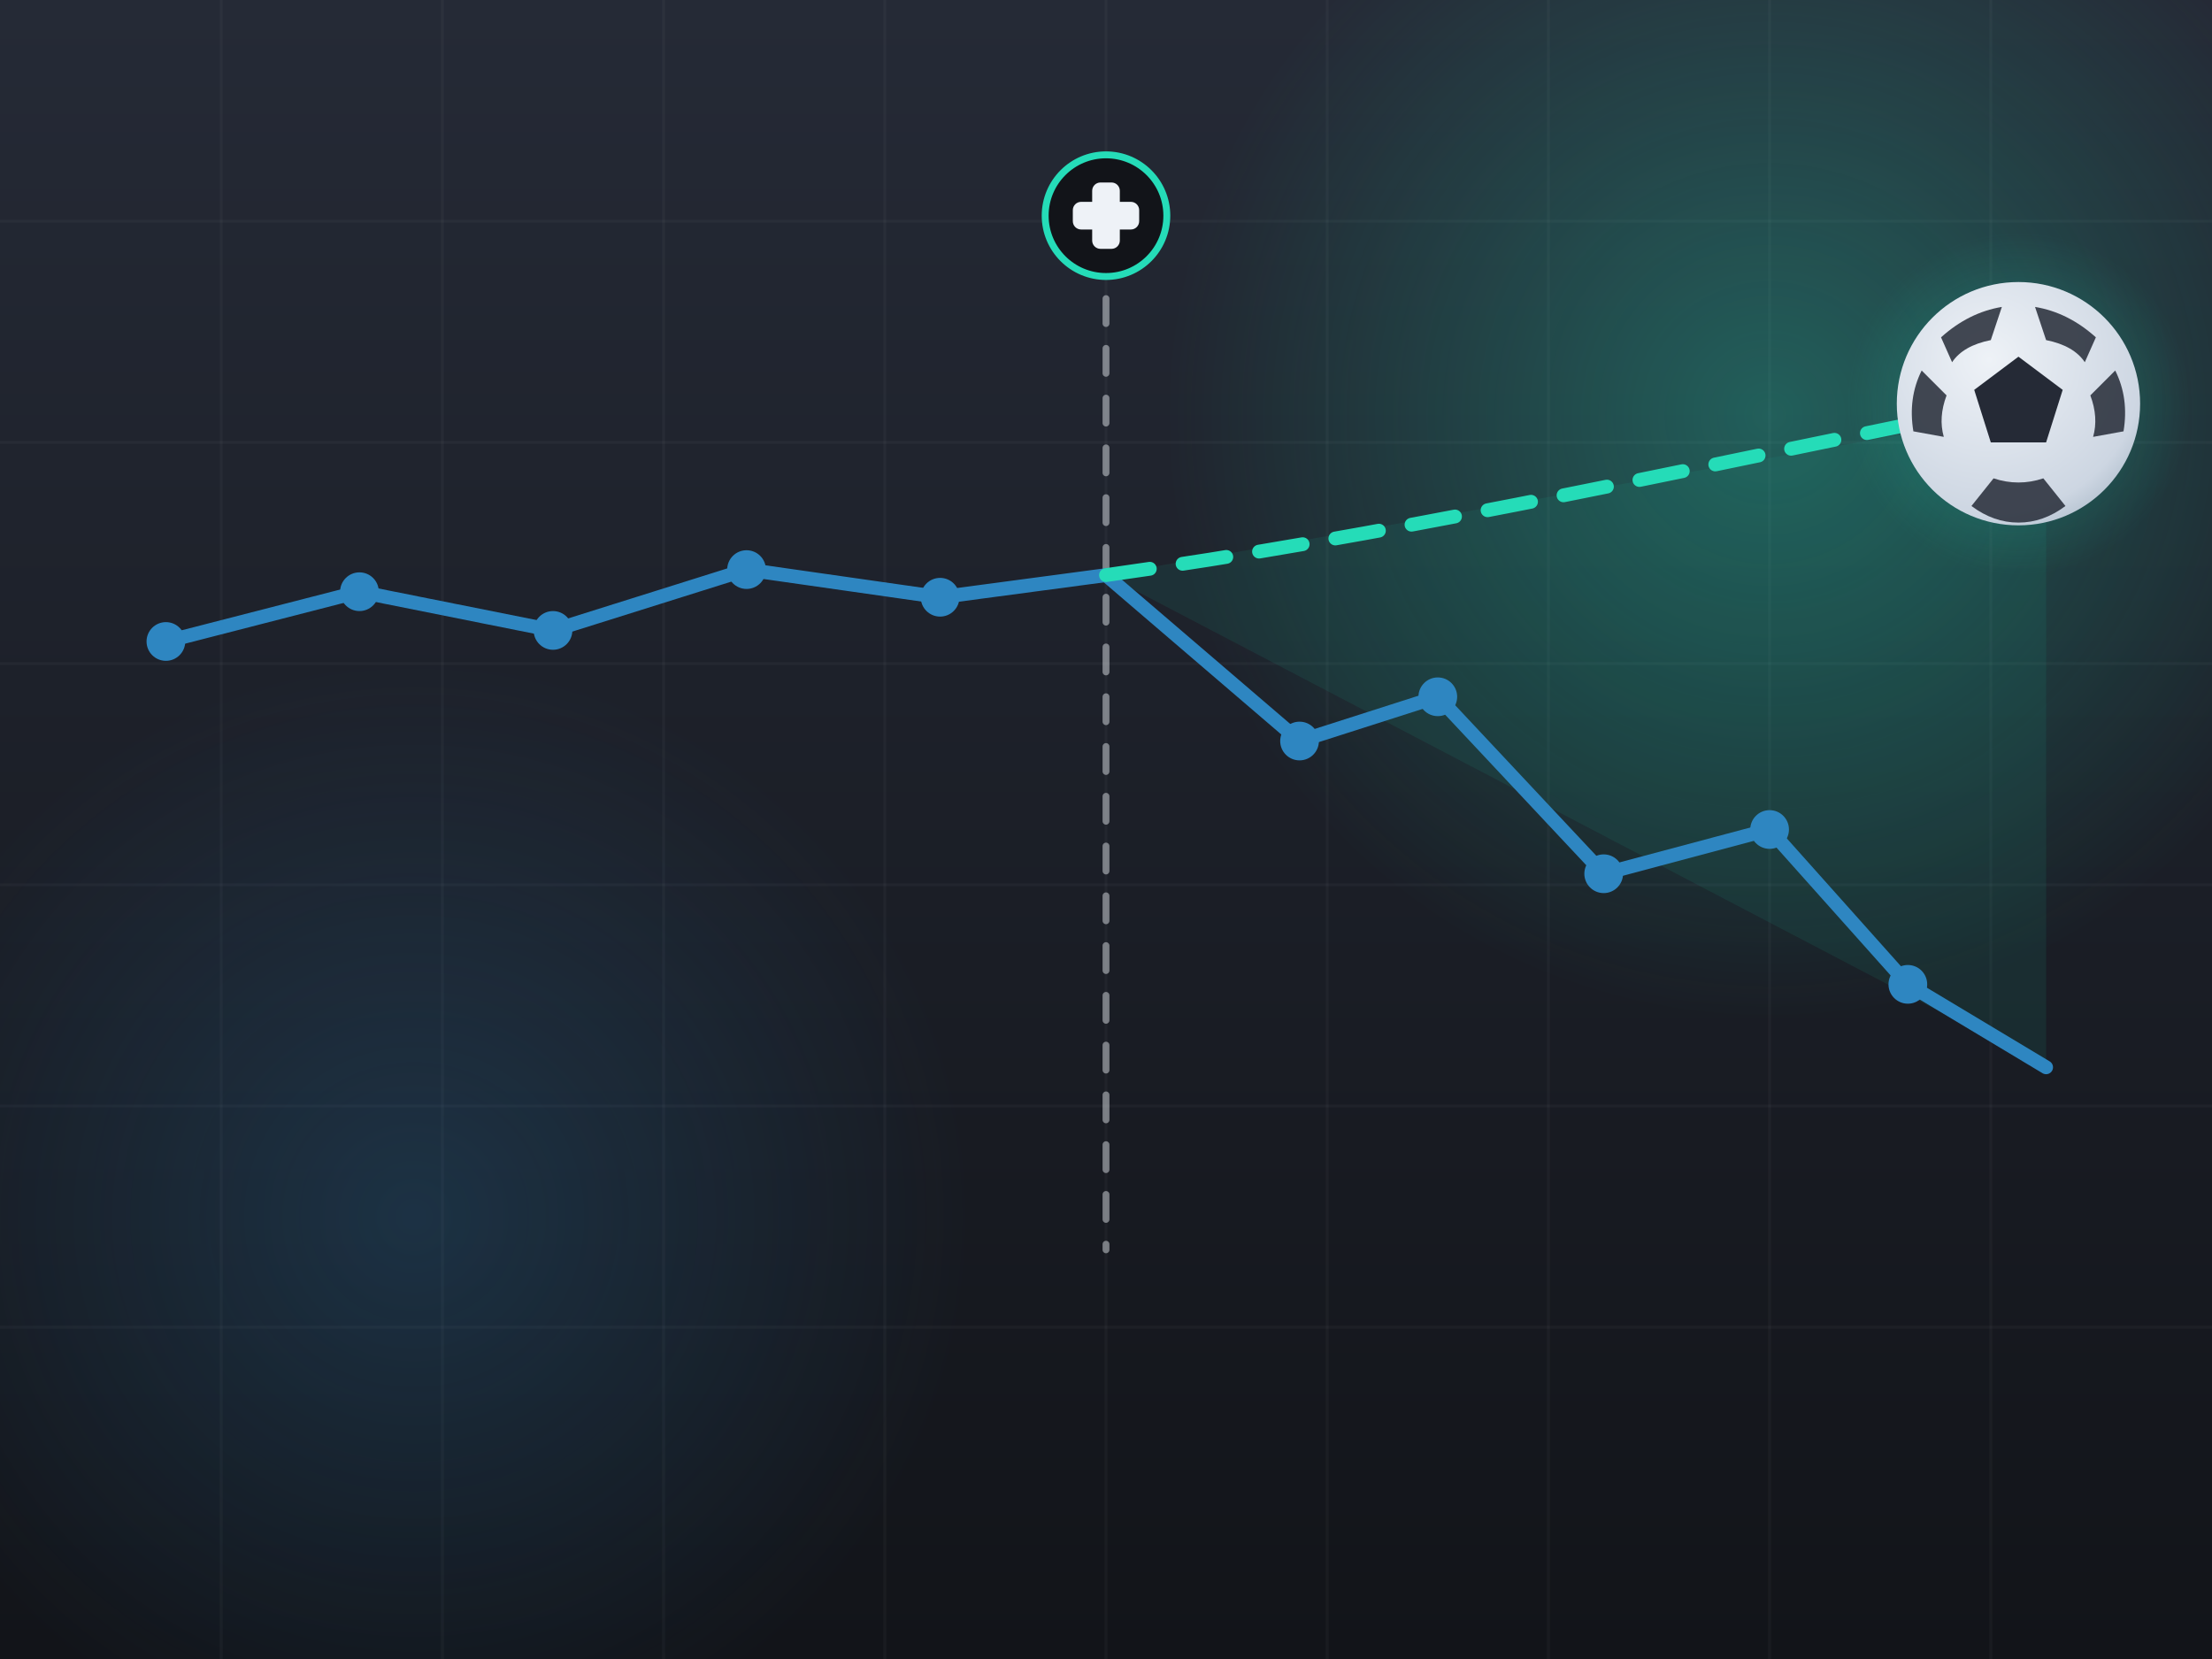
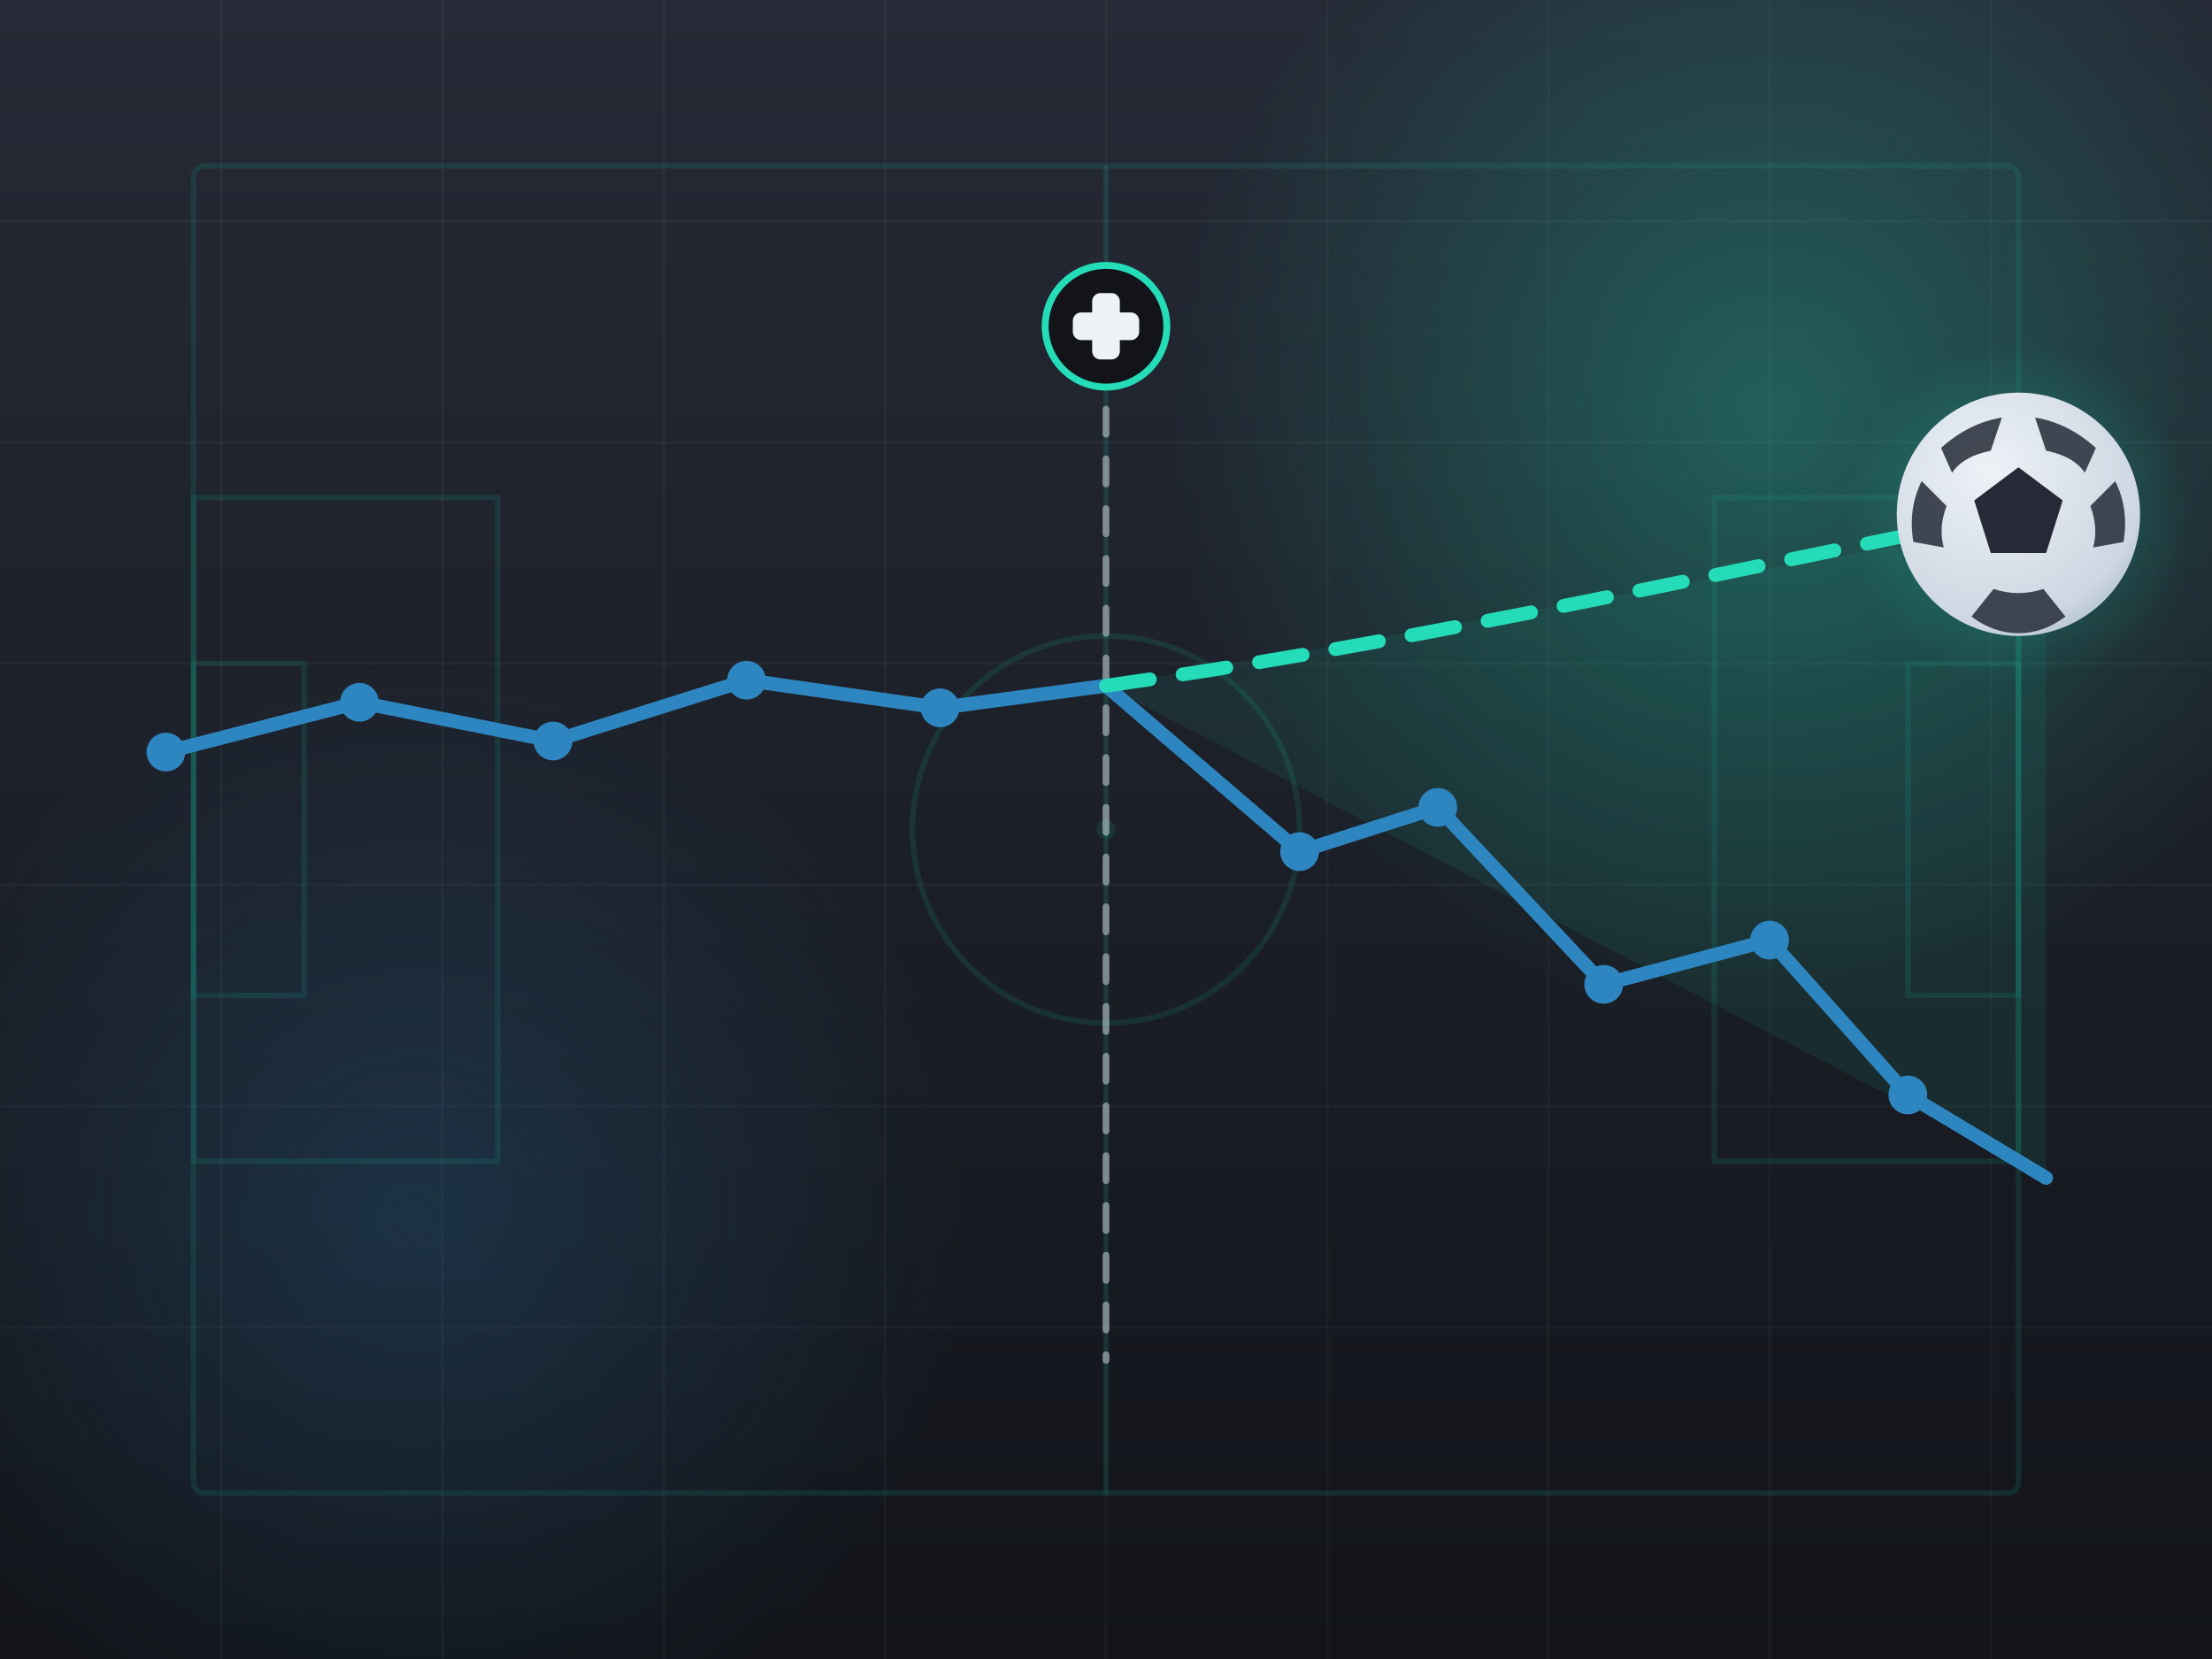
<svg xmlns="http://www.w3.org/2000/svg" viewBox="0 0 800 600" width="800" height="600" role="img" aria-label="Measuring what an injury cost a football team">
  <defs>
    <linearGradient id="bg" x1="0" y1="0" x2="0" y2="1">
      <stop offset="0" stop-color="#252a36" />
      <stop offset="1" stop-color="#121419" />
    </linearGradient>
    <radialGradient id="glowTeal" cx="0.5" cy="0.5" r="0.5">
      <stop offset="0" stop-color="#25dcb8" stop-opacity="0.32" />
      <stop offset="1" stop-color="#25dcb8" stop-opacity="0" />
    </radialGradient>
    <radialGradient id="glowBlue" cx="0.5" cy="0.5" r="0.5">
      <stop offset="0" stop-color="#2E86C1" stop-opacity="0.22" />
      <stop offset="1" stop-color="#2E86C1" stop-opacity="0" />
    </radialGradient>
    <radialGradient id="ballShade" cx="0.38" cy="0.32" r="0.85">
      <stop offset="0" stop-color="#eef2f7" />
      <stop offset="0.75" stop-color="#cdd6e2" />
      <stop offset="1" stop-color="#9fb0c0" />
    </radialGradient>
  </defs>
  <rect width="800" height="600" fill="url(#bg)" />
  <g stroke="#eef2f7" stroke-opacity="0.035" stroke-width="1">
    <path d="M0 80H800M0 160H800M0 240H800M0 320H800M0 400H800M0 480H800" />
    <path d="M80 0V600M160 0V600M240 0V600M320 0V600M400 0V600M480 0V600M560 0V600M640 0V600M720 0V600" />
  </g>
  <circle cx="640" cy="150" r="220" fill="url(#glowTeal)" />
  <circle cx="150" cy="440" r="200" fill="url(#glowBlue)" />
-   <line x1="400" y1="108" x2="400" y2="452" stroke="#eef2f7" stroke-opacity="0.45" stroke-width="2.5" stroke-dasharray="9 9" stroke-linecap="round" />
-   <g>
-     <circle cx="400" cy="78" r="22" fill="#121419" stroke="#25dcb8" stroke-width="2.5" />
-     <rect x="395" y="66" width="10" height="24" rx="3" fill="#eef2f7" />
-     <rect x="388" y="73" width="24" height="10" rx="3" fill="#eef2f7" />
+   <g stroke="#17A589" stroke-opacity="0.16" stroke-width="2" fill="none">
+     <rect x="70" y="60" width="660" height="480" rx="4" />
+     <line x1="400" y1="60" x2="400" y2="540" />
+     <circle cx="400" cy="300" r="70" />
+     <rect x="70" y="180" width="110" height="240" />
+     <rect x="620" y="180" width="110" height="240" />
+     <rect x="70" y="240" width="40" height="120" />
+     <rect x="690" y="240" width="40" height="120" />
  </g>
-   <path d="M400 208 L740 148 L740 386 Z" fill="#17A589" opacity="0.12" />
-   <g stroke="#2E86C1" stroke-width="5" fill="none" stroke-linecap="round" stroke-linejoin="round">
-     <path d="M60 232 L130 214 L200 228 L270 206 L340 216 L400 208" />
-     <path d="M400 208 L470 268 L520 252 L580 316 L640 300 L690 356 L740 386" />
-   </g>
-   <g fill="#2E86C1">
-     <circle cx="60" cy="232" r="7" />
-     <circle cx="130" cy="214" r="7" />
-     <circle cx="200" cy="228" r="7" />
-     <circle cx="270" cy="206" r="7" />
-     <circle cx="340" cy="216" r="7" />
-     <circle cx="470" cy="268" r="7" />
-     <circle cx="520" cy="252" r="7" />
-     <circle cx="580" cy="316" r="7" />
-     <circle cx="640" cy="300" r="7" />
-     <circle cx="690" cy="356" r="7" />
-   </g>
-   <path d="M400 208 C500 194 600 172 688 154" stroke="#25dcb8" stroke-width="5" fill="none" stroke-linecap="round" stroke-dasharray="16 12" />
-   <circle cx="730" cy="146" r="62" fill="url(#glowTeal)" />
-   <g transform="translate(330,-269)">
-     <circle cx="400" cy="415" r="44" fill="url(#ballShade)" />
-     <polygon points="400,398 416,410 410,429 390,429 384,410" fill="#252a36" />
-     <g fill="#252a36" opacity="0.85">
-       <path d="M372 391 q10 -9 22 -11 l-4 12 q-10 2 -14 8 z" />
-       <path d="M428 391 q-10 -9 -22 -11 l4 12 q10 2 14 8 z" />
-       <path d="M362 425 q-2 -12 3 -22 l9 9 q-3 8 -1 15 z" />
-       <path d="M438 425 q2 -12 -3 -22 l-9 9 q3 8 1 15 z" />
-       <path d="M383 452 q8 6 17 6 q9 0 17 -6 l-8 -10 q-9 3 -18 0 z" />
+   <circle cx="400" cy="300" r="3.5" fill="#17A589" fill-opacity="0.16" />
+   <g transform="translate(0,40)">
+     <line x1="400" y1="108" x2="400" y2="452" stroke="#eef2f7" stroke-opacity="0.45" stroke-width="2.5" stroke-dasharray="9 9" stroke-linecap="round" />
+     <g>
+       <circle cx="400" cy="78" r="22" fill="#121419" stroke="#25dcb8" stroke-width="2.5" />
+       <rect x="395" y="66" width="10" height="24" rx="3" fill="#eef2f7" />
+       <rect x="388" y="73" width="24" height="10" rx="3" fill="#eef2f7" />
+     </g>
+     <path d="M400 208 L740 148 L740 386 Z" fill="#17A589" opacity="0.12" />
+     <g stroke="#2E86C1" stroke-width="5" fill="none" stroke-linecap="round" stroke-linejoin="round">
+       <path d="M60 232 L130 214 L200 228 L270 206 L340 216 L400 208" />
+       <path d="M400 208 L470 268 L520 252 L580 316 L640 300 L690 356 L740 386" />
+     </g>
+     <g fill="#2E86C1">
+       <circle cx="60" cy="232" r="7" />
+       <circle cx="130" cy="214" r="7" />
+       <circle cx="200" cy="228" r="7" />
+       <circle cx="270" cy="206" r="7" />
+       <circle cx="340" cy="216" r="7" />
+       <circle cx="470" cy="268" r="7" />
+       <circle cx="520" cy="252" r="7" />
+       <circle cx="580" cy="316" r="7" />
+       <circle cx="640" cy="300" r="7" />
+       <circle cx="690" cy="356" r="7" />
+     </g>
+     <path d="M400 208 C500 194 600 172 688 154" stroke="#25dcb8" stroke-width="5" fill="none" stroke-linecap="round" stroke-dasharray="16 12" />
+     <circle cx="730" cy="146" r="62" fill="url(#glowTeal)" />
+     <g transform="translate(330,-269)">
+       <circle cx="400" cy="415" r="44" fill="url(#ballShade)" />
+       <polygon points="400,398 416,410 410,429 390,429 384,410" fill="#252a36" />
+       <g fill="#252a36" opacity="0.85">
+         <path d="M372 391 q10 -9 22 -11 l-4 12 q-10 2 -14 8 z" />
+         <path d="M428 391 q-10 -9 -22 -11 l4 12 q10 2 14 8 z" />
+         <path d="M362 425 q-2 -12 3 -22 l9 9 q-3 8 -1 15 z" />
+         <path d="M438 425 q2 -12 -3 -22 l-9 9 q3 8 1 15 z" />
+         <path d="M383 452 q8 6 17 6 q9 0 17 -6 l-8 -10 q-9 3 -18 0 z" />
+       </g>
    </g>
  </g>
</svg>
